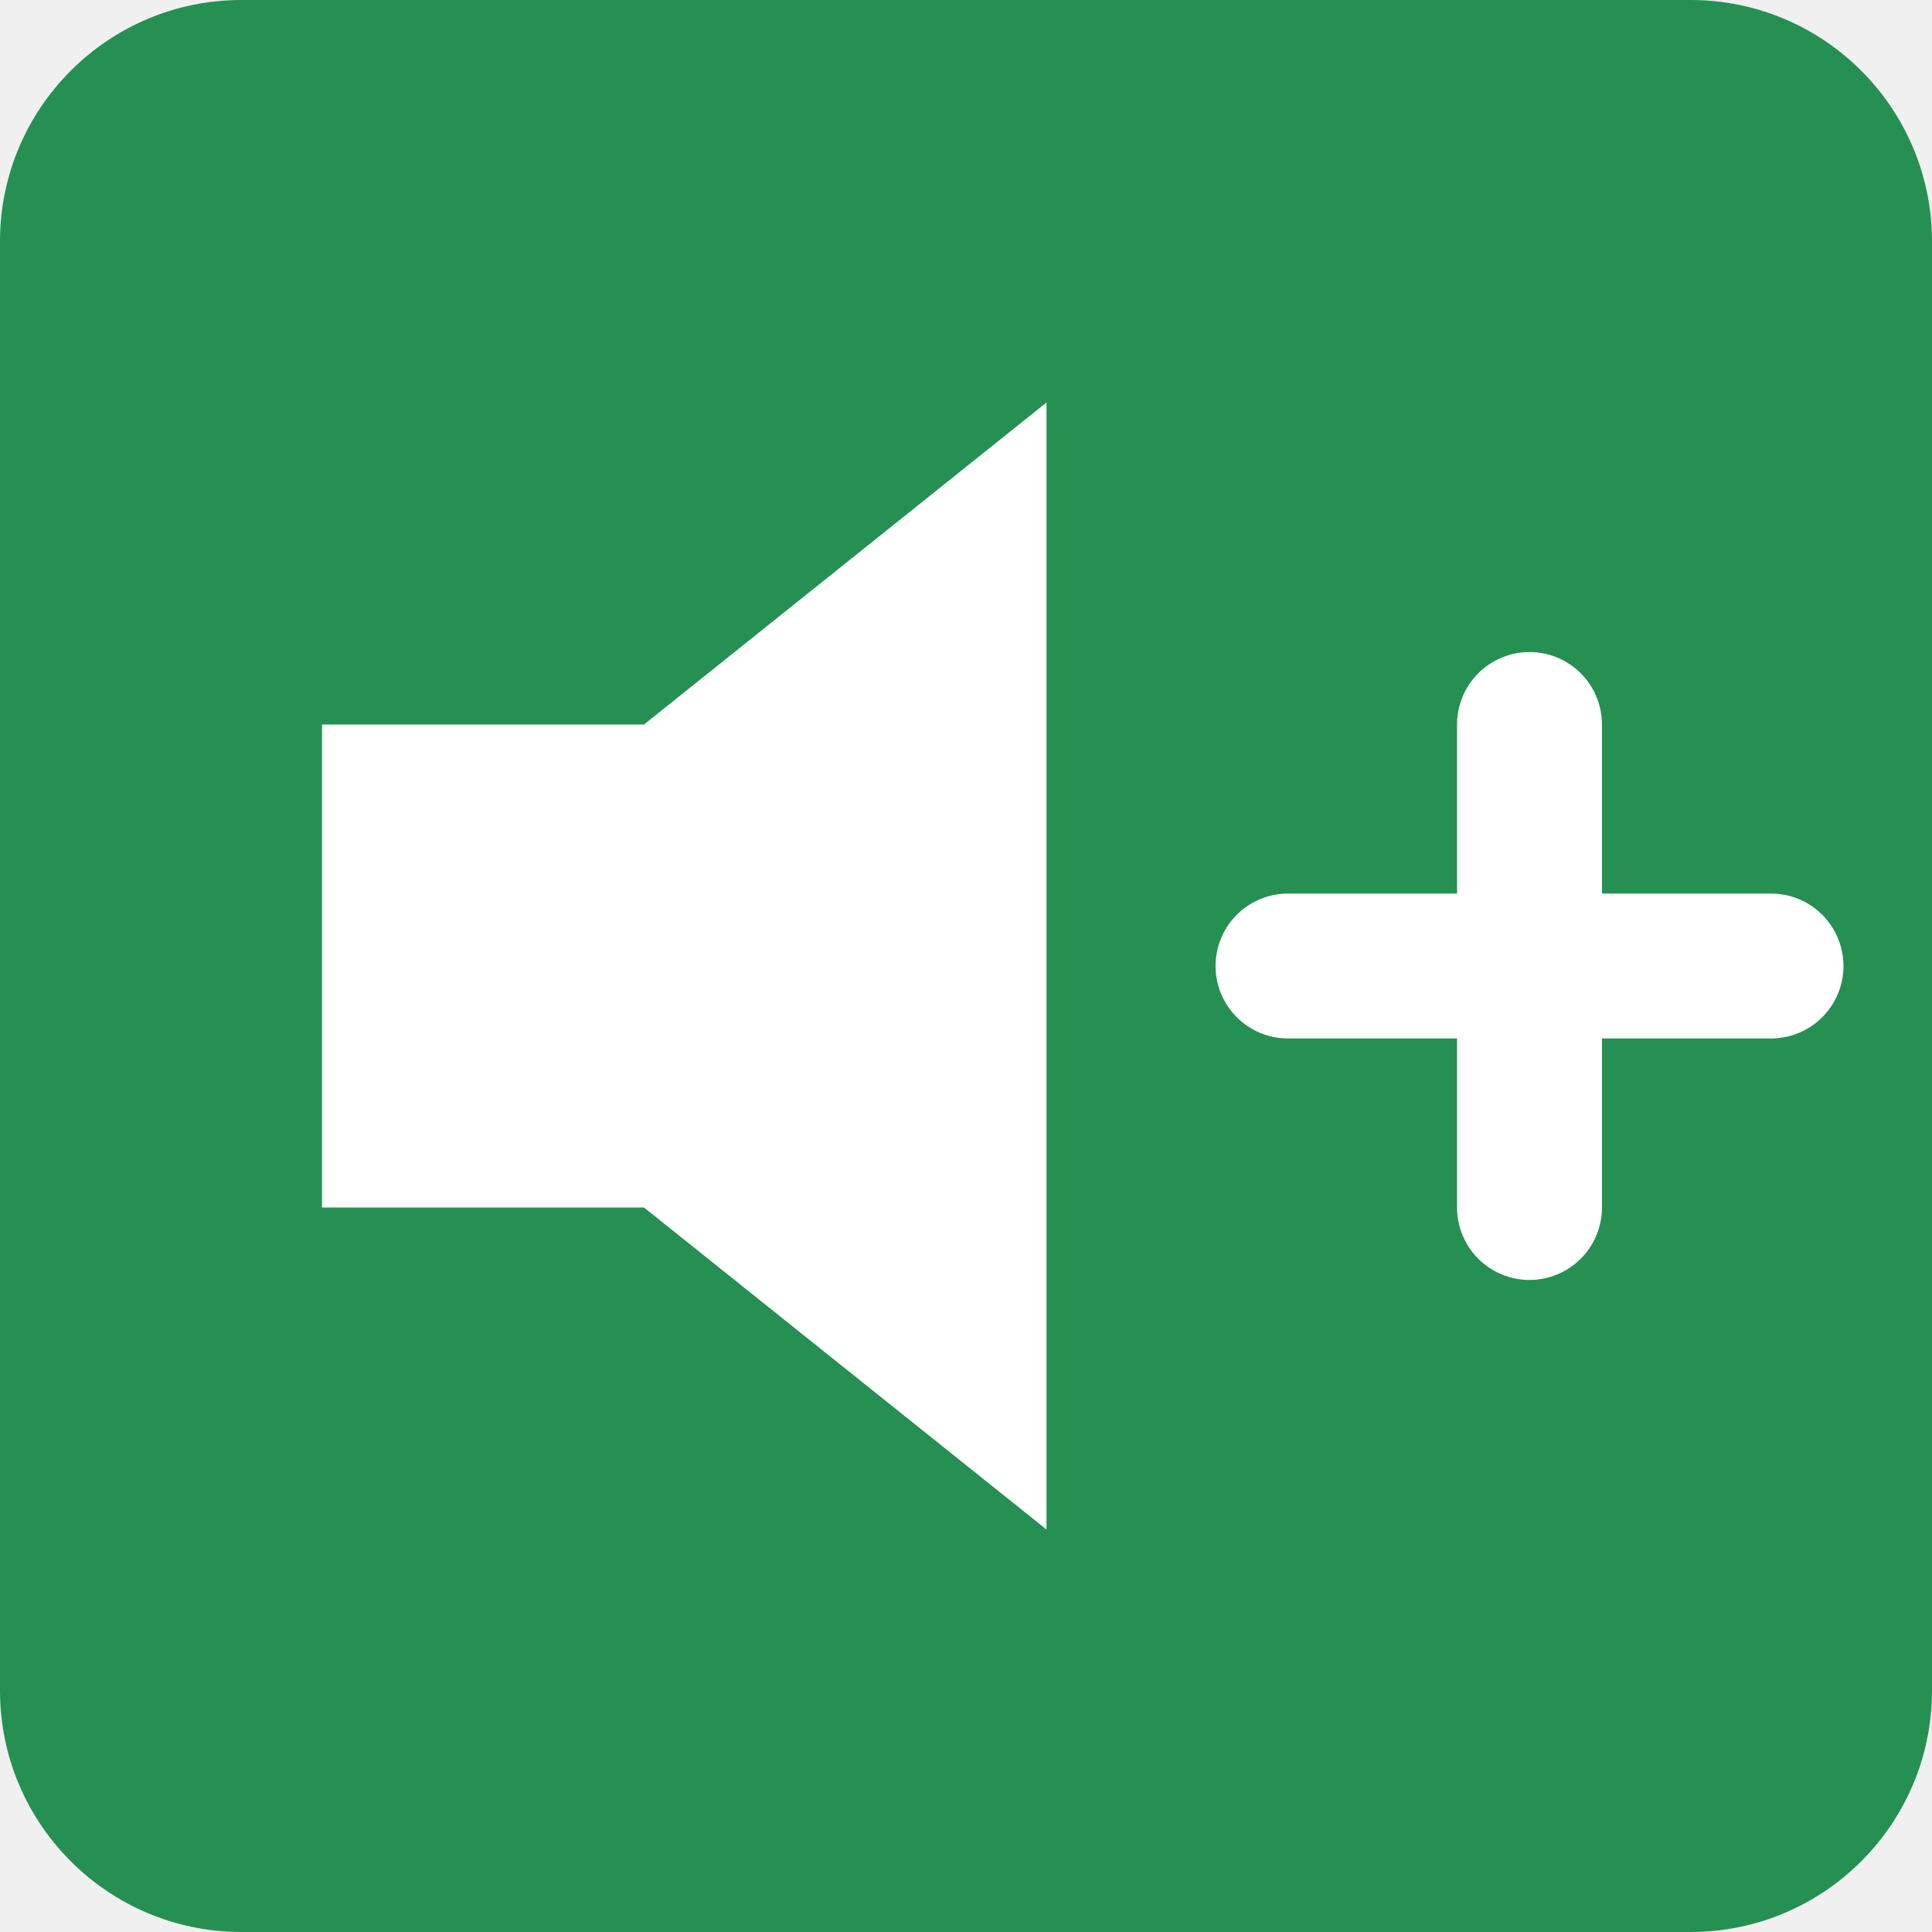
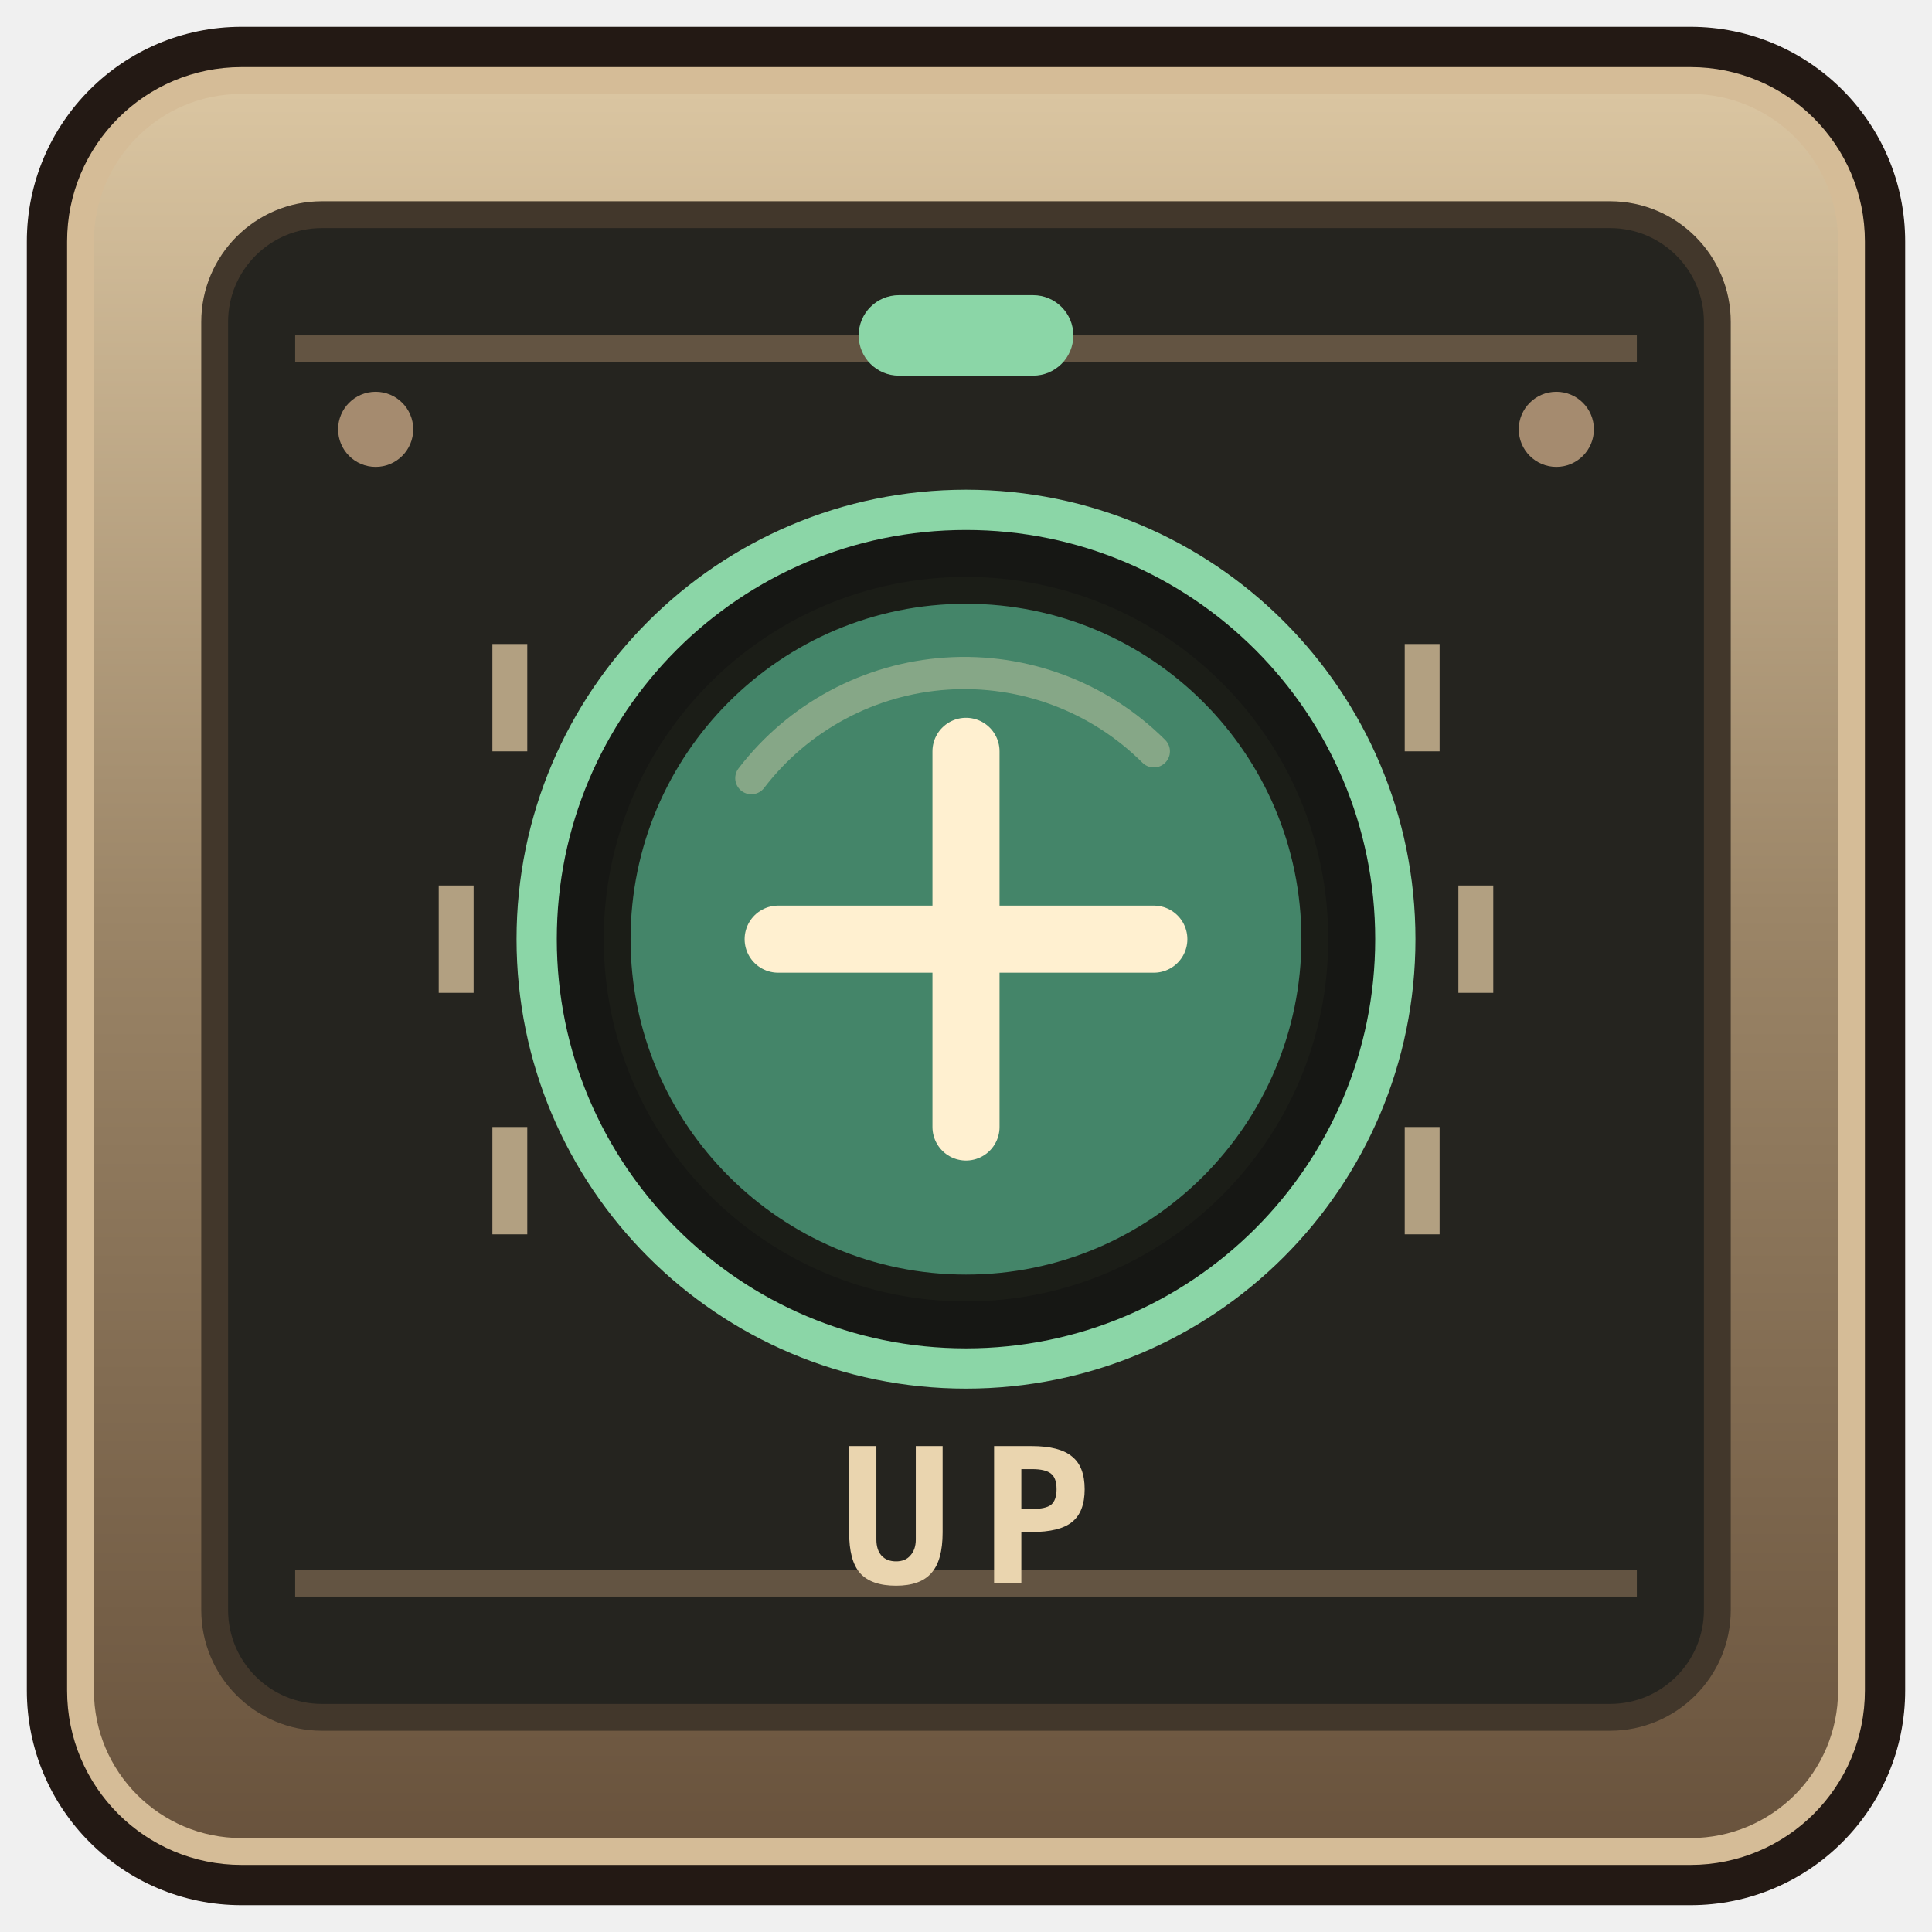
- <svg xmlns="http://www.w3.org/2000/svg" width="72" height="72" viewBox="0 0 24 24">
-   <rect width="24" height="24" rx="3" fill="#259052" />
-   <path d="M4 9h4l5-4v14l-5-4H4z" fill="#fff" />
-   <path d="M16 12h6m-3-3v6" fill="none" stroke="#fff" stroke-width="1.8" stroke-linecap="round" />
+ <svg xmlns="http://www.w3.org/2000/svg" width="72" height="72" viewBox="0 0 72 72">
+   <defs>
+     <linearGradient id="metal" x2="0" y2="1" gradientUnits="objectBoundingBox">
+       <stop stop-color="#dac5a1" />
+       <stop offset=".47" stop-color="#9b8567" />
+       <stop offset="1" stop-color="#69533d" />
+     </linearGradient>
+   </defs>
+   <rect x="1" y="1" width="70" height="70" rx="8" fill="#231914" />
+   <rect x="3" y="3" width="66" height="66" rx="6" fill="url(#metal)" stroke="#d5bc97" />
+   <rect x="8" y="8" width="56" height="56" rx="4" fill="#25241f" stroke="#42372b" />
+   <path d="M11 13h50m-50 46h50" stroke="#635442" />
+   <circle cx="14" cy="16" r="1.4" fill="#a58b6f" />
+   <circle cx="58" cy="16" r="1.4" fill="#a58b6f" />
+   <path d="M19 24v4m34-4v4m-36 5v4m38-4v4m-36 5v4m34-4v4" stroke="#b2a081" stroke-width="1.3" />
+   <circle cx="36" cy="35" r="16" fill="#161714" stroke="#8bd6a7" stroke-width="1.5" />
+   <circle cx="36" cy="35" r="13" fill="#448569" stroke="#1b1d17" />
+   <path d="M28 29a10 10 0 0 1 15-1" fill="none" stroke="#f1e0b7" opacity=".38" stroke-width="1.2" stroke-linecap="round" />
+   <g fill="none" stroke="#fff0d0" stroke-width="2.5" stroke-linecap="round" stroke-linejoin="round">
+     <path d="M29 35h14m-7-7v14" />
+   </g>
+   <rect x="32" y="11" width="8" height="3" rx="1.5" fill="#8bd6a7" />
+   <text x="36" y="59" fill="#ead5af" text-anchor="middle" font-family="monospace" font-weight="bold" font-size="7" letter-spacing="1">UP</text>
</svg>
